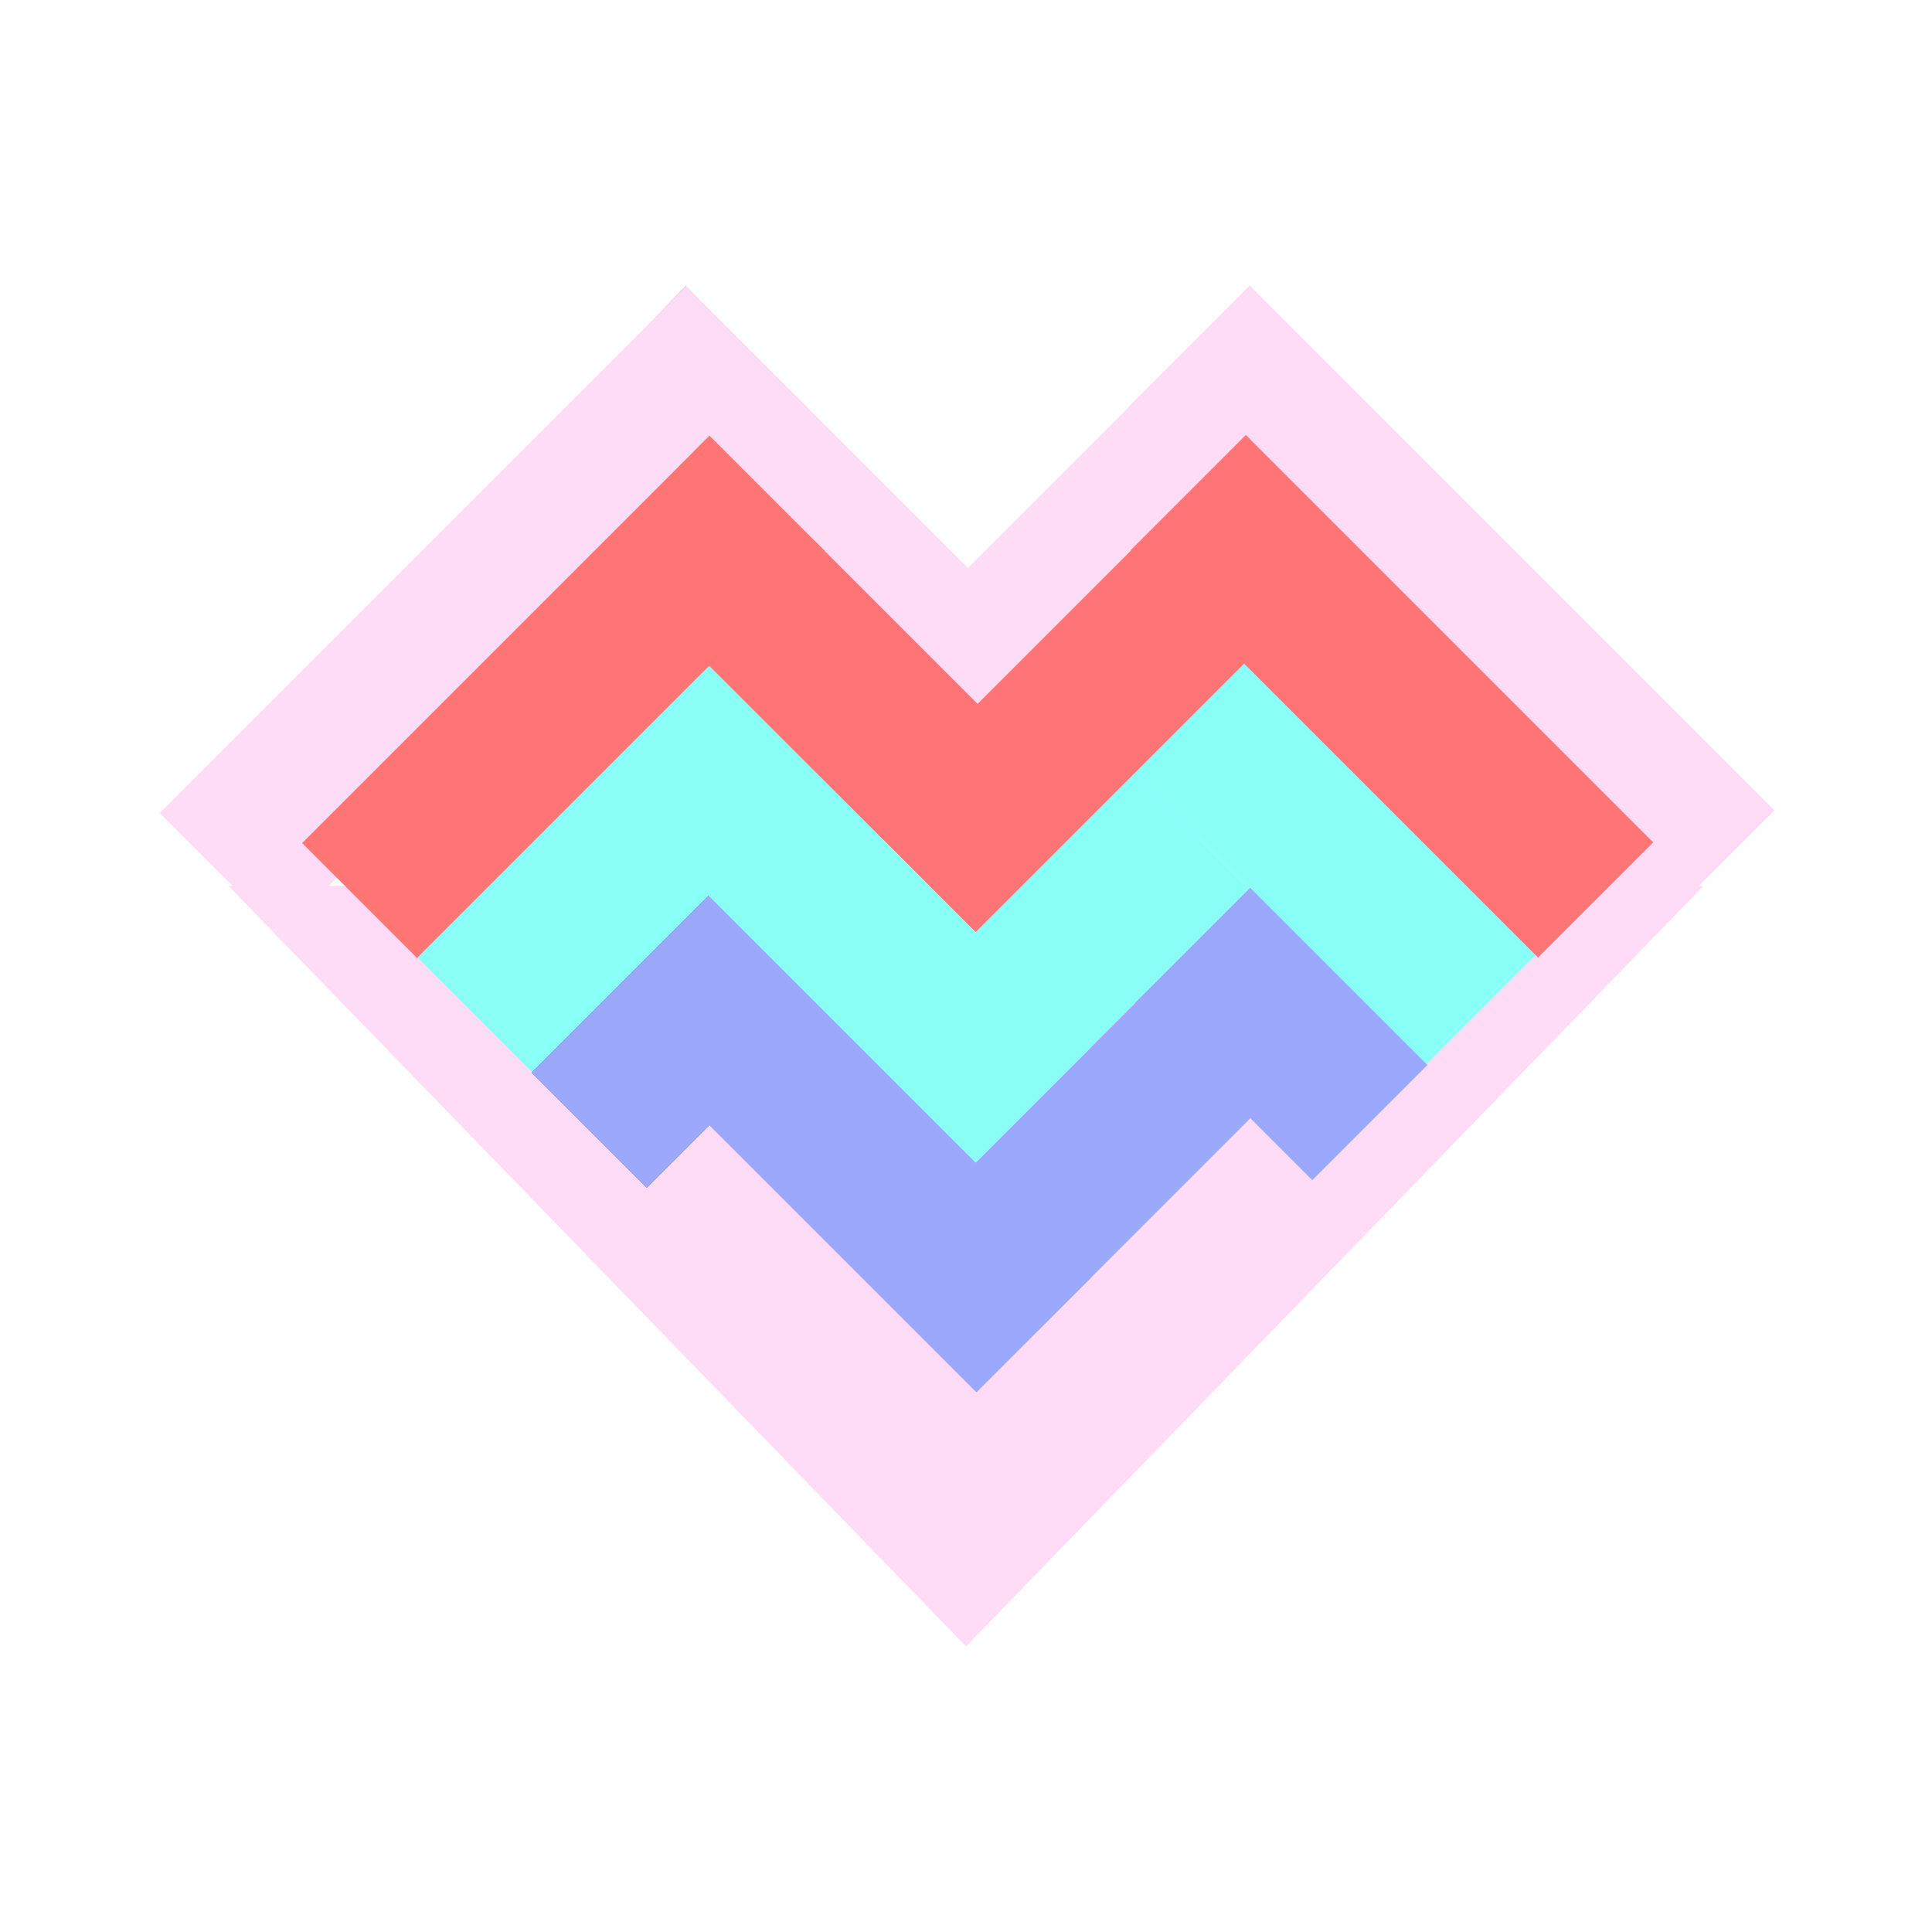
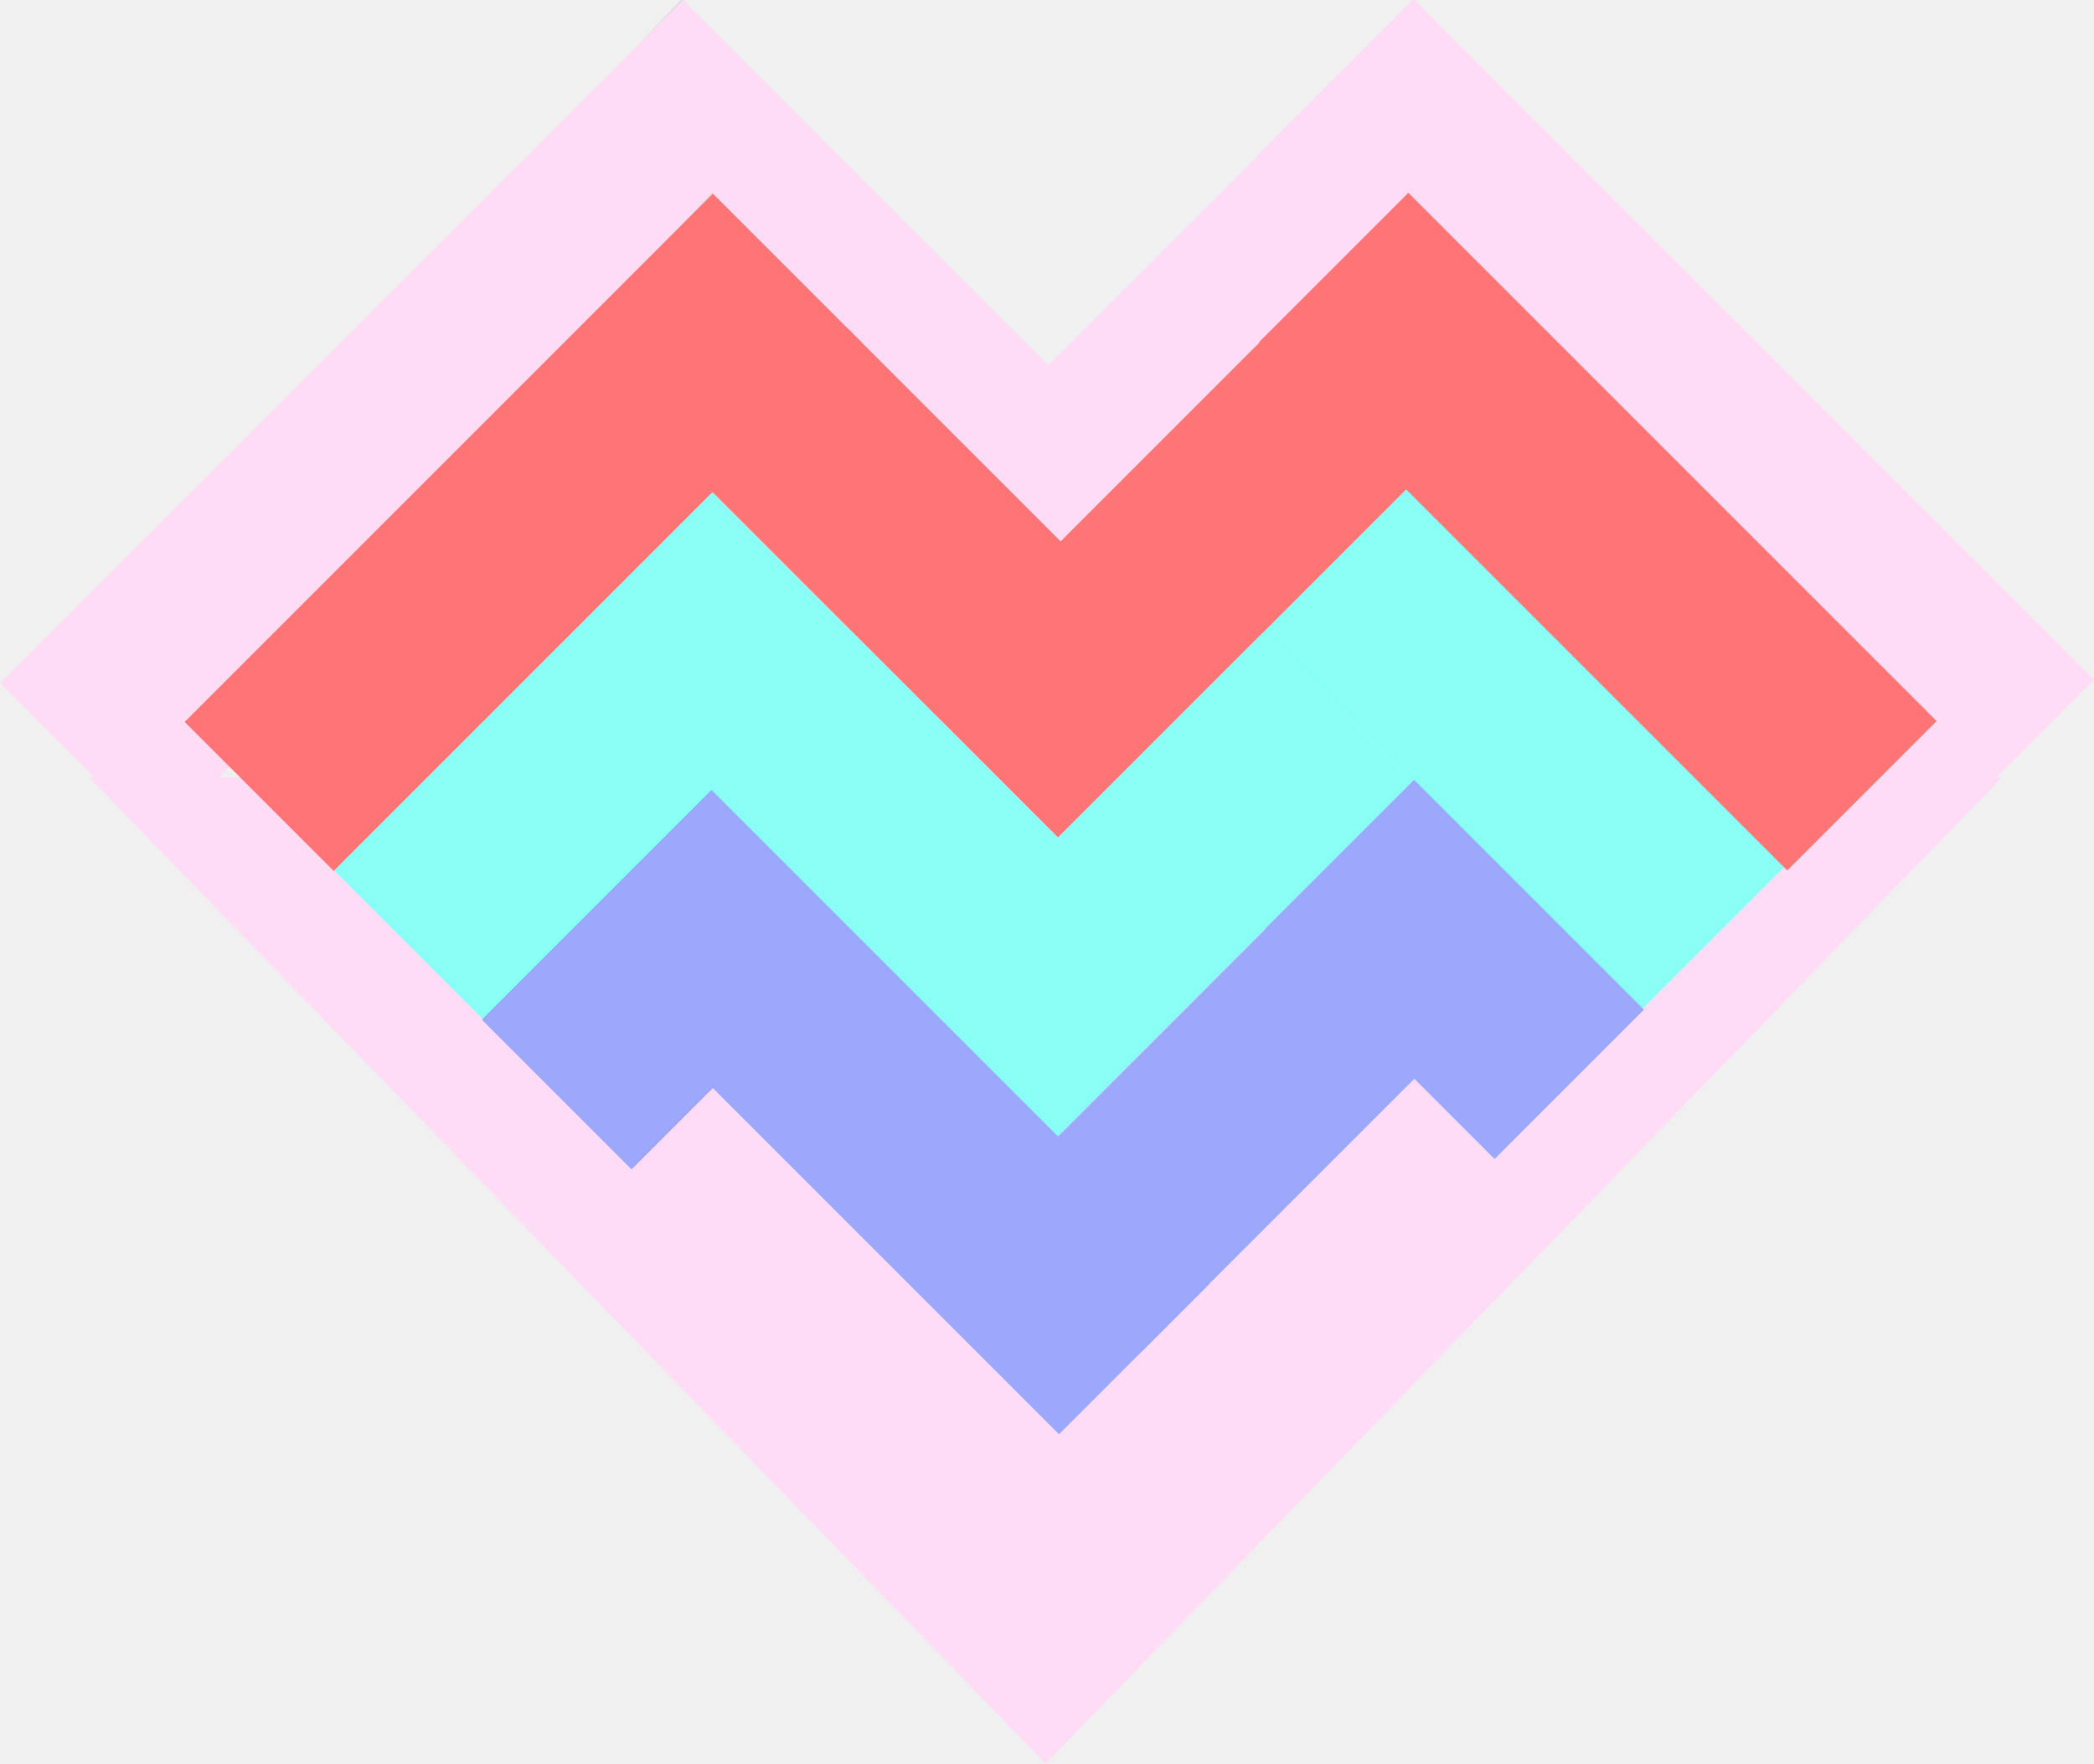
- <svg xmlns="http://www.w3.org/2000/svg" width="200" height="200" viewBox="0 0 200 200" fill="none">
-   <rect width="200" height="200" fill="white" />
-   <path d="M70.987 29.562L113.123 73.514H28.852L70.987 29.562Z" fill="#D9D9D9" />
-   <path d="M129.371 29.562L171.507 73.514H87.235L129.371 29.562Z" fill="#D9D9D9" />
-   <rect x="16.535" y="84.165" width="77.114" height="17.706" transform="rotate(-45 16.5349 84.1651)" fill="#FFDCF5" />
-   <rect x="99.136" y="59.872" width="42.759" height="17.706" transform="rotate(-45 99.1357 59.8723)" fill="#FFDCF5" />
-   <rect x="82.371" y="40.956" width="42.759" height="17.706" transform="rotate(45 82.3707 40.9563)" fill="#FFDCF5" />
-   <rect x="129.371" y="29.562" width="76.838" height="17.706" transform="rotate(45 129.371 29.5619)" fill="#FFDCF5" />
-   <path d="M100.896 156.76L152.816 104.873H48.977L100.896 156.76Z" fill="#FFDCF5" />
-   <path d="M100 170.438L176.356 91.702H23.644L100 170.438Z" fill="#FFDCF5" />
-   <path d="M73.379 45.032L113.496 86.877H33.263L73.379 45.032Z" fill="#D9D9D9" />
-   <path d="M128.965 45.032L169.082 86.877H88.849L128.965 45.032Z" fill="#D9D9D9" />
-   <rect x="31.279" y="87.275" width="59.64" height="16.858" transform="rotate(-45 31.2793 87.2751)" fill="#FF7575" />
-   <rect x="100.179" y="73.89" width="40.71" height="16.858" transform="rotate(-45 100.179 73.8896)" fill="#FF7575" />
-   <rect x="84.217" y="55.88" width="40.71" height="16.858" transform="rotate(45 84.2173 55.88)" fill="#FF7575" />
-   <rect x="129.329" y="68.164" width="42.659" height="16.858" transform="rotate(45 129.329 68.1642)" fill="#89FFF5" />
-   <rect x="85.299" y="80.879" width="42.659" height="16.858" transform="rotate(135 85.2994 80.8791)" fill="#89FFF5" />
-   <rect x="129.329" y="92.004" width="23.376" height="16.858" transform="rotate(135 129.329 92.0042)" fill="#89FFF5" />
-   <rect x="85.386" y="104.528" width="26.072" height="16.858" transform="rotate(135 85.3859 104.528)" fill="#6055FF" />
-   <rect x="85.386" y="104.528" width="26.072" height="16.858" transform="rotate(135 85.3859 104.528)" fill="#9BA8FB" />
-   <rect x="135.845" y="122.169" width="25.948" height="16.858" transform="rotate(-135 135.845 122.169)" fill="#9BA8FB" />
-   <rect x="95.529" y="125.825" width="32.309" height="16.858" transform="rotate(-45 95.5288 125.825)" fill="#9BA8FB" />
-   <rect x="84.603" y="103.814" width="40.158" height="16.858" transform="rotate(45 84.6027 103.814)" fill="#9BA8FB" />
-   <rect x="100.992" y="120.362" width="40.104" height="16.858" transform="rotate(-135 100.992 120.362)" fill="#89FFF5" />
-   <rect x="128.965" y="45.032" width="59.64" height="16.858" transform="rotate(45 128.965 45.0315)" fill="#FF7575" />
+ <svg xmlns="http://www.w3.org/2000/svg" id="Layer_1" version="1.1" viewBox="0 0 167.17 140.8">
+   <defs>
+     <style>
+       .st0 {
+         fill: none;
+       }
+ 
+       .st1 {
+         fill: #d9d9d9;
+       }
+ 
+       .st2 {
+         fill: #ffdcf5;
+       }
+ 
+       .st3 {
+         fill: #89fff5;
+       }
+ 
+       .st4 {
+         fill: #9ba8fb;
+       }
+ 
+       .st5 {
+         fill: #ff7575;
+       }
+ 
+       .st6 {
+         fill: #6055ff;
+       }
+     </style>
+   </defs>
+   <rect class="st0" x="-16.53" y="-29.64" width="200" height="200" />
+   <path class="st1" d="M54.45-.08l42.14,43.95H12.32L54.45-.08Z" />
+   <path class="st1" d="M112.84-.08l42.14,43.95h-84.27L112.84-.08Z" />
+   <rect class="st2" x="-5.03" y="24.67" width="77.11" height="17.71" transform="translate(-13.89 33.52) rotate(-45)" />
+   <rect class="st2" x="82.6" y="12.52" width="42.76" height="17.71" transform="translate(15.34 79.79) rotate(-45)" />
+   <rect class="st2" x="65.84" y="11.32" width="17.71" height="42.76" transform="translate(-1.24 62.39) rotate(-45)" />
+   <rect class="st2" x="124.89" y="-5.07" width="17.71" height="76.84" transform="translate(15.59 104.34) rotate(-45)" />
+   <path class="st2" d="M84.36,127.12l51.92-51.89H32.44l51.92,51.89Z" />
+   <path class="st2" d="M83.47,140.8l76.36-78.74H7.11l76.36,78.74Z" />
+   <path class="st1" d="M56.84,15.39l40.12,41.85H16.73L56.84,15.39Z" />
+   <path class="st1" d="M112.43,15.39l40.12,41.85h-80.23L112.43,15.39Z" />
+   <rect class="st5" x="11.97" y="34.08" width="59.64" height="16.86" transform="translate(-17.82 42) rotate(-45)" />
+   <rect class="st5" x="83.64" y="27.39" width="40.71" height="16.86" transform="translate(5.13 84.03) rotate(-45)" />
+   <rect class="st5" x="67.69" y="26.24" width="16.86" height="40.71" transform="translate(-10.65 67.47) rotate(-45)" />
+   <rect class="st3" x="113.49" y="38.24" width="16.86" height="42.66" transform="translate(-6.41 103.66) rotate(-45)" />
+   <rect class="st3" x="26.39" y="51.94" width="42.66" height="16.86" transform="translate(-28.71 51.42) rotate(-45)" />
+   <rect class="st3" x="86.88" y="56.24" width="23.38" height="16.86" transform="translate(-16.86 88.64) rotate(-45)" />
+   <rect class="st6" x="40.64" y="69.72" width="26.07" height="16.86" transform="translate(-39.54 60.84) rotate(-45)" />
+   <rect class="st4" x="40.64" y="69.72" width="26.07" height="16.86" transform="translate(-39.54 60.84) rotate(-45)" />
+   <rect class="st4" x="107.67" y="64.42" width="16.86" height="25.95" transform="translate(-20.72 104.76) rotate(-45)" />
+   <rect class="st4" x="80.22" y="82.3" width="32.31" height="16.86" transform="translate(-35.92 94.72) rotate(-45)" />
+   <rect class="st4" x="67.88" y="74.26" width="16.86" height="40.16" transform="translate(-44.36 81.59) rotate(-45)" />
+   <rect class="st3" x="67.81" y="50.53" width="16.86" height="40.1" transform="translate(-27.58 74.58) rotate(-45)" />
+   <rect class="st5" x="119.13" y="12.62" width="16.86" height="59.64" transform="translate(7.35 102.63) rotate(-45)" />
</svg>
